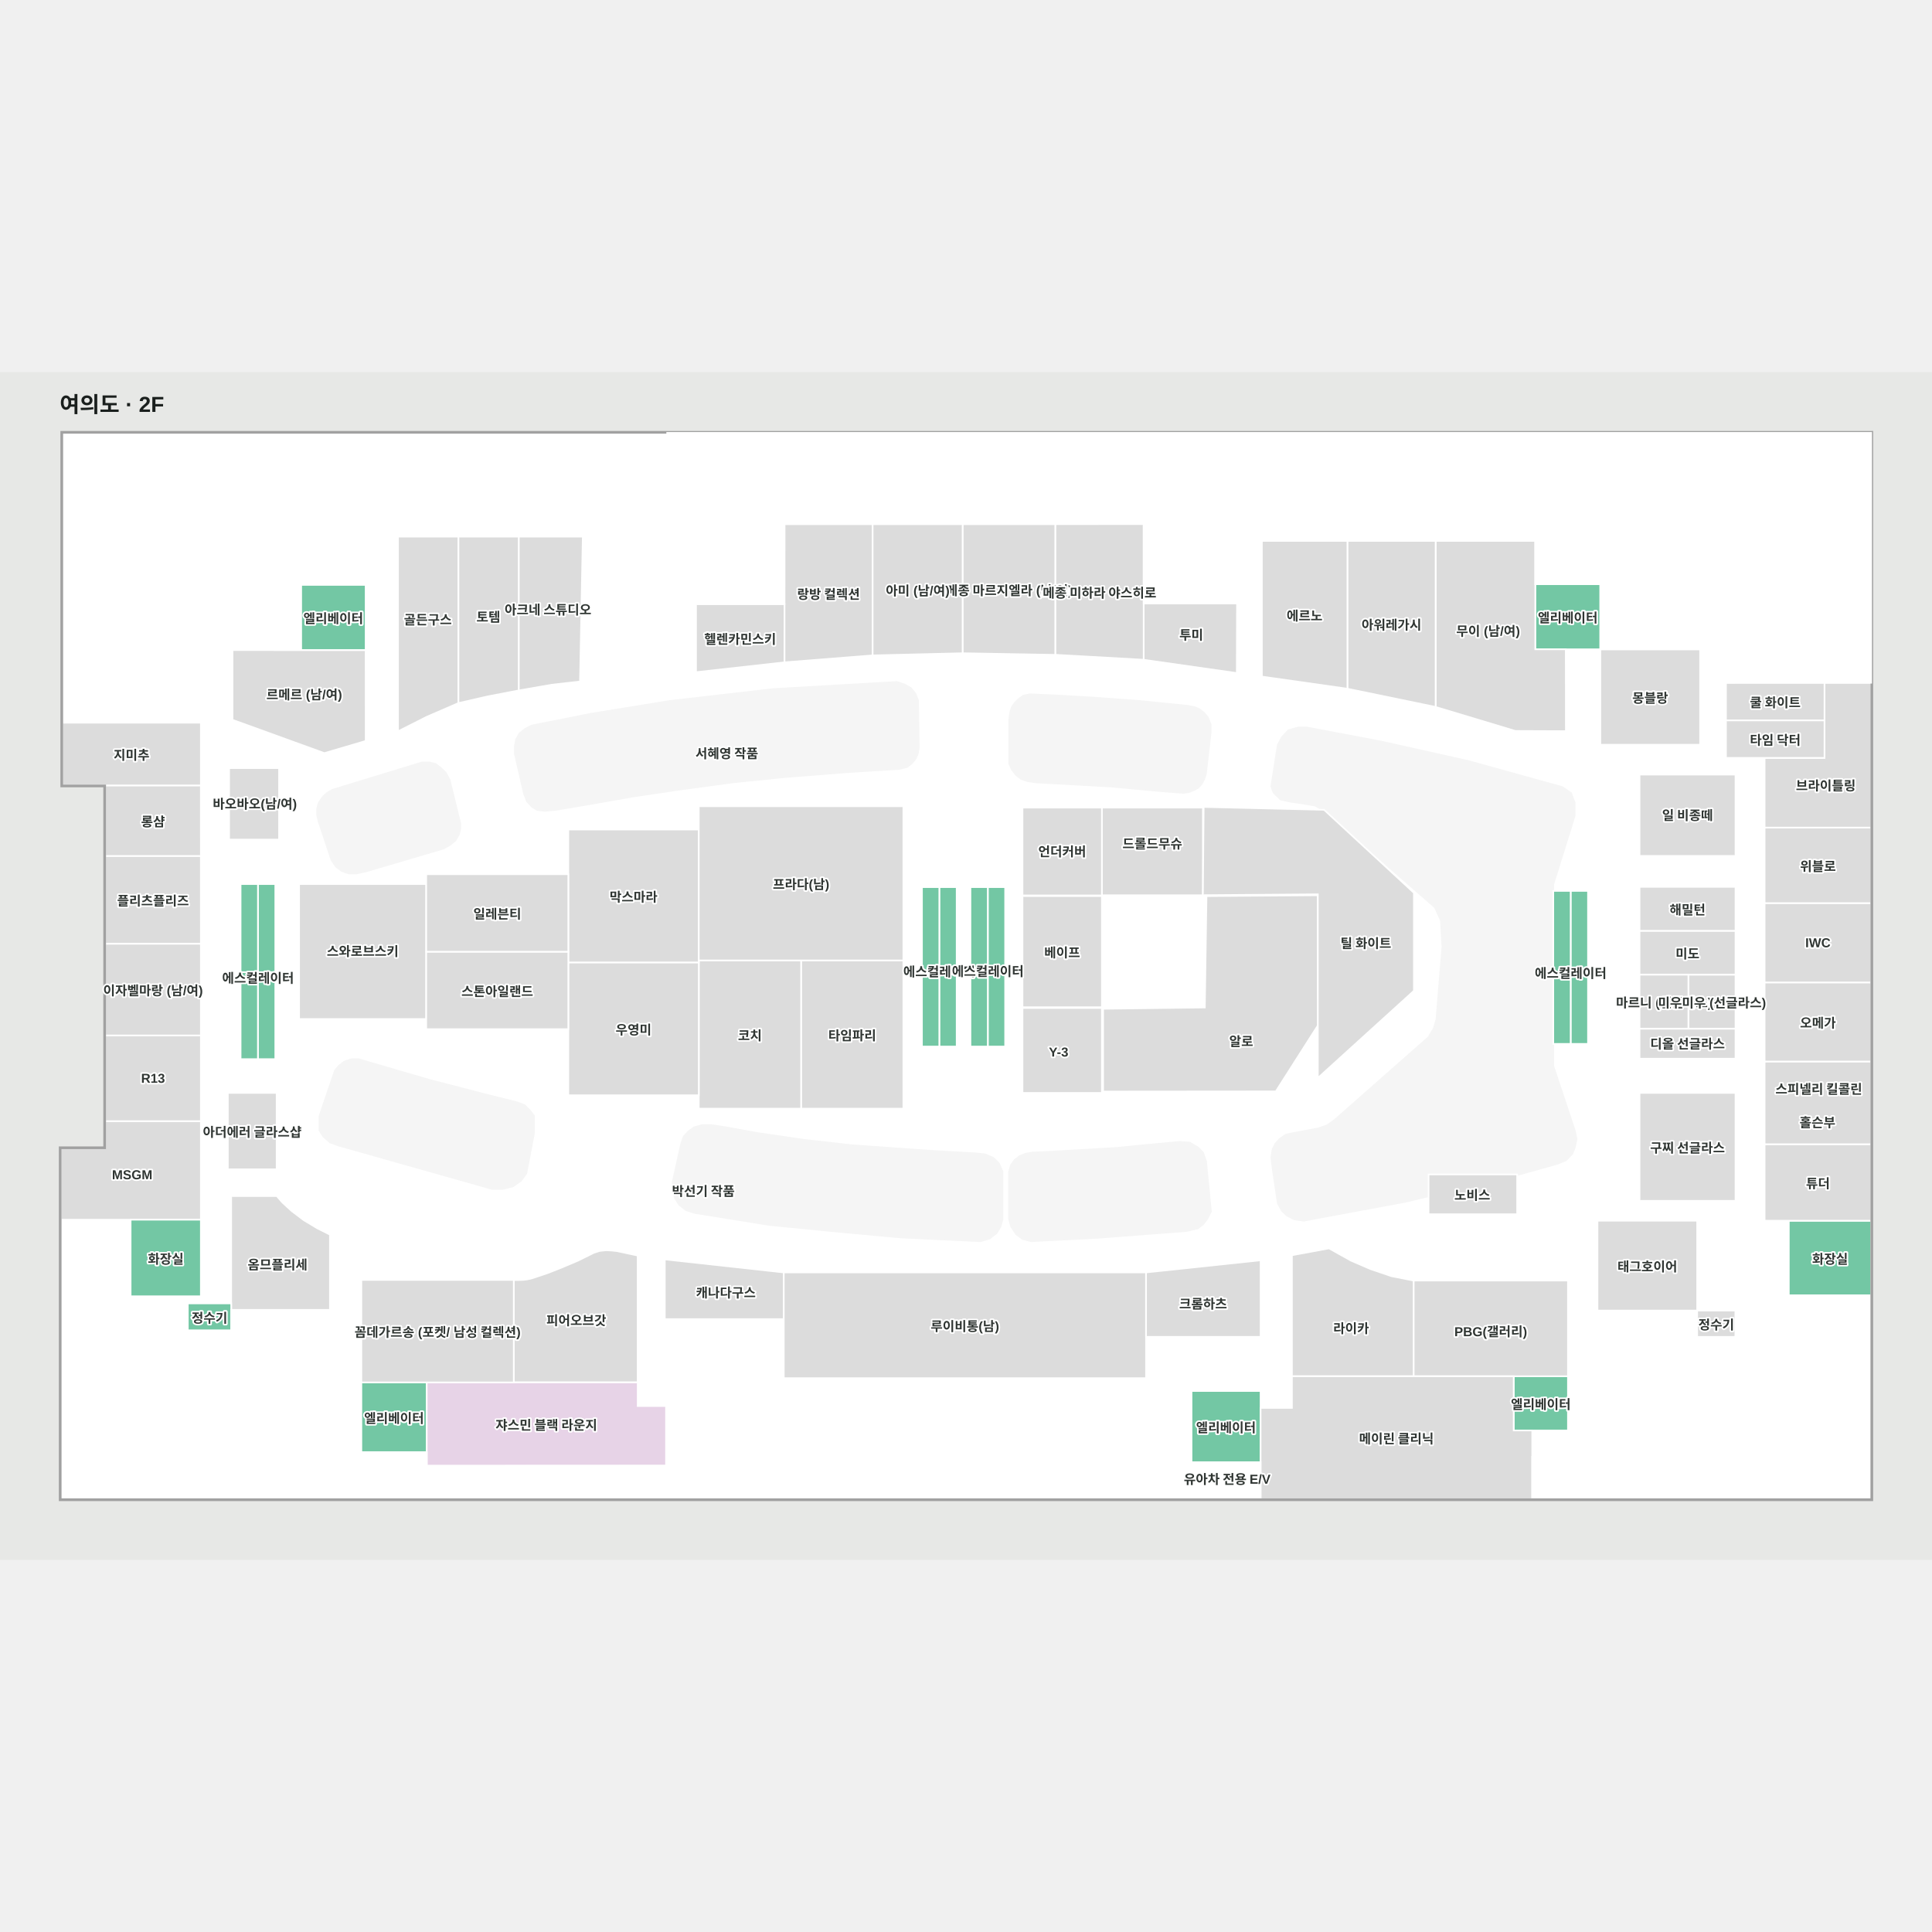
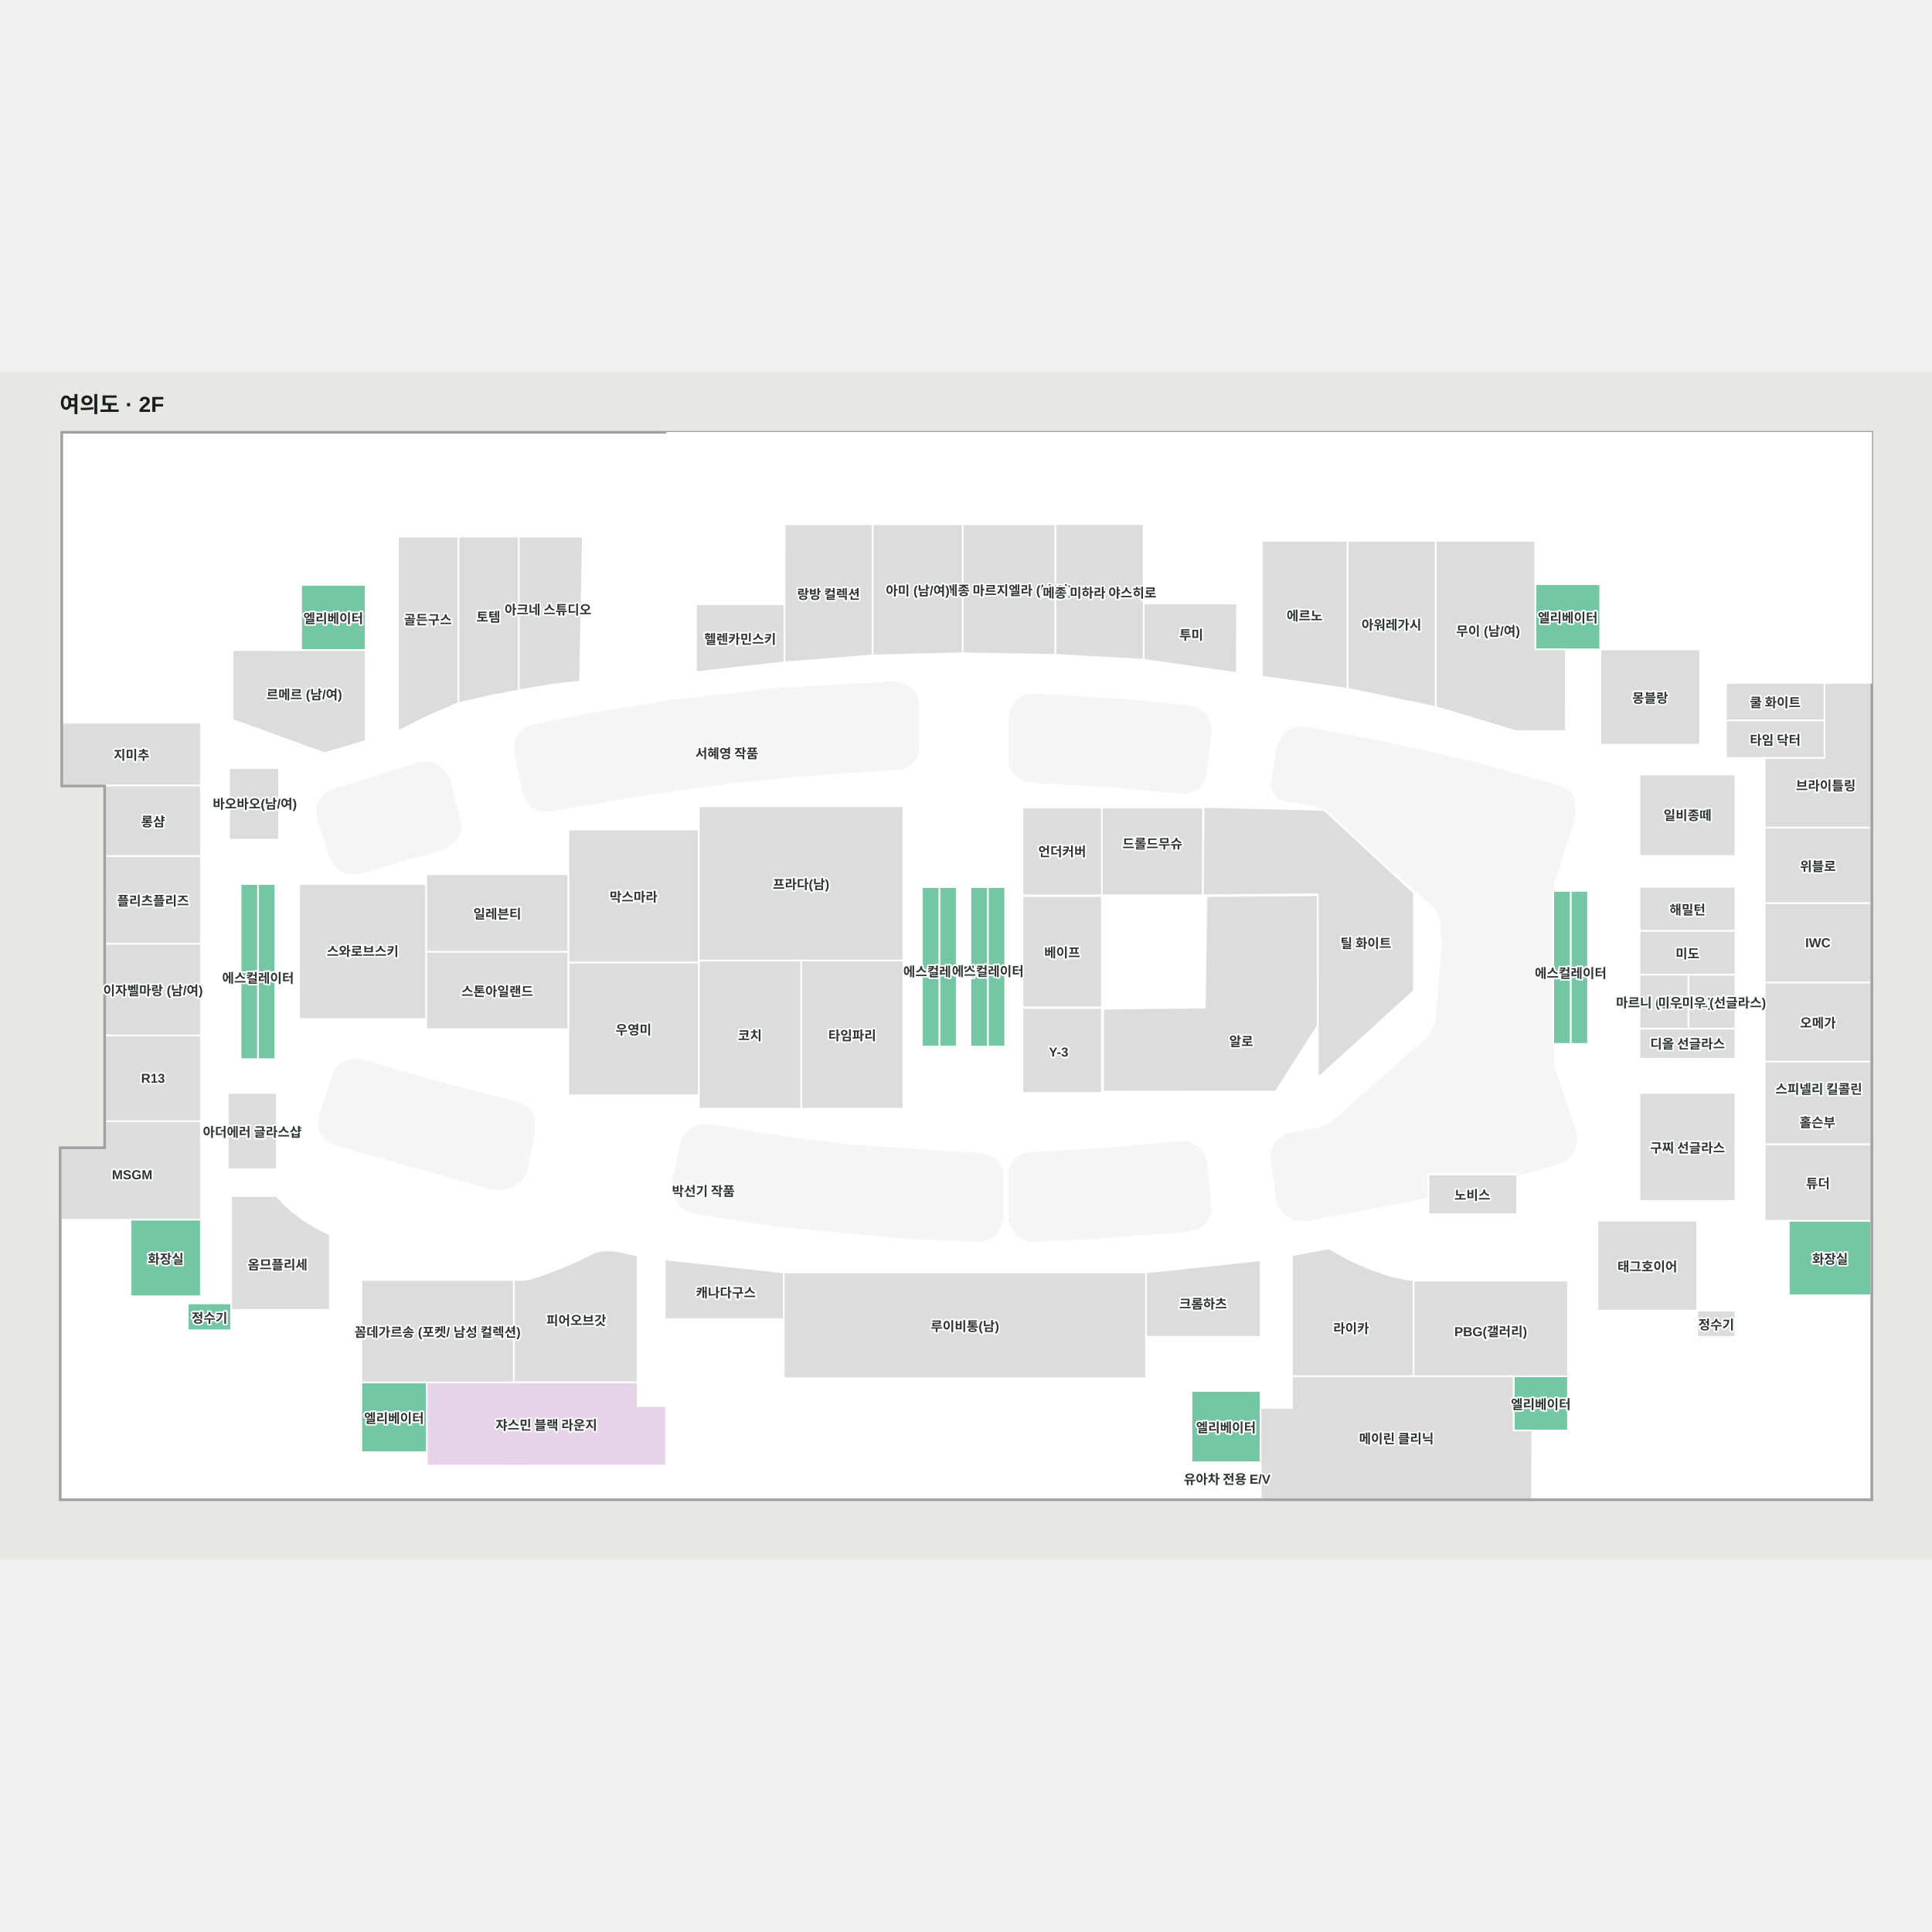
<svg xmlns="http://www.w3.org/2000/svg" viewBox="623.323 936.392 1781.345 1095.178" width="1200" height="1200" role="img" aria-labelledby="title desc">
  <rect x="623.323" y="936.392" width="1781.345" height="1095.178" fill="#e7e8e6" />
  <g>
    <polygon points="680.70,1317.50 720.30,1317.50 720.30,1652.10 679.30,1652.10 679.30,1975.60 2348.70,1975.60 2348.70,992.40 680.70,992.50" fill="#ffffff" fill-opacity="1" stroke="#ffffff" stroke-width="1.5" />
  </g>
  <g>
    <polygon points="2348.67,1787.65 2272.64,1787.65 2272.64,1718.84 2348.67,1718.84" fill="#73c7a4" fill-opacity="1" stroke="#ffffff" stroke-width="1.5" />
    <polygon points="2348.67,1718.84 2250.33,1718.84 2250.33,1648.31 2348.67,1648.31" fill="#dcdcdc" fill-opacity="1" stroke="#ffffff" stroke-width="1.5" />
    <polygon points="2348.67,1572.04 2250.33,1572.04 2250.33,1648.31 2348.67,1648.31" fill="#dcdcdc" fill-opacity="1" stroke="#ffffff" stroke-width="1.5" />
    <polygon points="2348.67,1499.12 2250.33,1499.12 2250.33,1572.04 2348.67,1572.04" fill="#dcdcdc" fill-opacity="1" stroke="#ffffff" stroke-width="1.5" />
    <polygon points="2348.67,1425.97 2250.33,1425.97 2250.33,1499.12 2348.67,1499.12" fill="#dcdcdc" fill-opacity="1" stroke="#ffffff" stroke-width="1.5" />
    <polygon points="2348.67,1356.40 2250.33,1356.40 2250.33,1425.97 2348.67,1425.97" fill="#dcdcdc" fill-opacity="1" stroke="#ffffff" stroke-width="1.5" />
    <polygon points="2250.33,1356.40 2250.33,1292.09 2305.54,1292.09 2305.54,1222.82 2348.67,1222.81 2348.67,1356.40" fill="#dcdcdc" fill-opacity="1" stroke="#ffffff" stroke-width="1.5" />
    <polygon points="808.51,1627.02 808.51,1717.91 679.32,1717.91 679.32,1652.07 720.33,1652.07 720.33,1627.02" fill="#dcdcdc" fill-opacity="1" stroke="#ffffff" stroke-width="1.5" />
    <polygon points="808.51,1547.99 720.33,1547.99 720.33,1627.02 808.51,1627.02" fill="#dcdcdc" fill-opacity="1" stroke="#ffffff" stroke-width="1.5" />
    <polygon points="808.51,1547.99 720.33,1547.99 720.33,1463.41 808.51,1463.41" fill="#dcdcdc" fill-opacity="1" stroke="#ffffff" stroke-width="1.5" />
    <polygon points="808.50,1382.52 720.33,1382.52 720.33,1463.41 808.51,1463.41" fill="#dcdcdc" fill-opacity="1" stroke="#ffffff" stroke-width="1.5" />
    <polygon points="808.50,1317.46 720.33,1317.46 720.33,1382.50 808.51,1382.50" fill="#dcdcdc" fill-opacity="1" stroke="#ffffff" stroke-width="1.5" />
    <polygon points="680.77,1317.46 808.51,1317.46 808.51,1259.65 680.77,1259.65 680.77,1317.46" fill="#dcdcdc" fill-opacity="1" stroke="#ffffff" stroke-width="1.5" />
    <polygon points="2075.25,1635.59 2055.49,1576.19 2055.49,1408.59 2075.25,1345.34 2075.25,1333.59 2071.91,1324.59 2063.99,1319.09 1977.49,1295.09 1896.99,1277.09 1828.41,1264.09 1820.24,1264.09 1811.24,1266.59 1805.24,1273.09 1801.49,1280.09 1795.49,1318.34 1797.55,1324.09 1803.97,1330.39 1813.37,1332.53 1823.00,1333.84 1835.93,1336.10 1845.11,1341.47 1946.38,1429.94 1951.88,1442.13 1952.49,1453.84 1953.24,1466.09 1952.64,1473.42 1947.74,1533.09 1945.49,1541.09 1940.49,1549.59 1897.09,1587.84 1853.99,1625.84 1846.99,1630.84 1839.24,1633.59 1828.99,1635.59 1815.24,1638.09 1808.74,1639.59 1803.24,1643.34 1799.24,1647.84 1796.74,1652.84 1795.49,1660.59 1796.74,1670.59 1801.49,1702.84 1805.37,1709.84 1809.99,1714.09 1816.74,1717.59 1825.49,1718.84 1834.49,1717.09 1919.24,1701.34 2024.49,1676.09 2059.25,1666.34 2067.25,1663.09 2072.99,1657.09 2075.25,1651.51 2076.99,1643.59" fill="#f5f5f5" fill-opacity="1" stroke="#f5f5f5" stroke-width="1.5" />
    <polygon points="1118.75,1261.22 1113.22,1262.41 1107.82,1265.17 1102.28,1269.52 1099.12,1275.19 1098.06,1281.12 1098.06,1288.36 1106.50,1325.26 1109.27,1332.25 1113.88,1337.25 1118.75,1340.15 1125.74,1340.94 1135.75,1340.02 1171.33,1333.96 1206.52,1327.77 1246.05,1321.84 1299.42,1314.59 1346.46,1309.84 1402.99,1305.36 1452.80,1302.20 1459.65,1300.49 1464.27,1296.93 1467.69,1292.58 1469.54,1288.23 1470.46,1282.57 1469.80,1239.34 1467.43,1233.02 1463.34,1227.88 1457.68,1224.59 1450.30,1222.08 1336.18,1228.67 1240.91,1239.61 1168.70,1251.34" fill="#f5f5f5" fill-opacity="1" stroke="#f5f5f5" stroke-width="1.5" />
    <polygon points="935.90,1649.61 927.54,1646.60 921.23,1640.95 917.85,1635.50 917.85,1628.54 917.85,1622.52 932.14,1580.39 935.90,1575.87 940.79,1572.11 947.57,1569.85 953.96,1569.85 962.61,1572.49 1019.42,1589.04 1070.21,1602.21 1100.30,1609.73 1107.07,1612.36 1111.59,1616.88 1115.72,1622.14 1115.72,1628.92 1115.72,1637.94 1108.58,1675.19 1103.69,1681.96 1096.16,1687.23 1087.13,1689.48 1076.98,1689.48" fill="#f5f5f5" fill-opacity="1" stroke="#f5f5f5" stroke-width="1.5" />
    <polygon points="880.60,1367.40 834.57,1367.40 834.57,1301.54 880.60,1301.54" fill="#dcdcdc" fill-opacity="1" stroke="#ffffff" stroke-width="1.5" />
    <polygon points="2223.50,1307.50 2135.00,1307.50 2135.00,1382.50 2223.50,1382.50" fill="#dcdcdc" fill-opacity="1" stroke="#ffffff" stroke-width="1.5" />
    <polygon points="2223.50,1451.50 2135.00,1451.50 2135.00,1492.00 2223.50,1492.00" fill="#dcdcdc" fill-opacity="1" stroke="#ffffff" stroke-width="1.5" />
    <polygon points="2180.13,1492.00 2135.00,1492.00 2135.00,1541.85 2180.13,1541.85" fill="#dcdcdc" fill-opacity="1" stroke="#ffffff" stroke-width="1.5" />
    <polygon points="2223.50,1700.50 2135.00,1700.50 2135.00,1601.00 2223.50,1601.00" fill="#dcdcdc" fill-opacity="1" stroke="#ffffff" stroke-width="1.5" />
    <polygon points="927.54,1731.67 915.76,1725.78 903.49,1718.41 892.45,1710.07 883.86,1702.22 878.46,1696.08 836.49,1696.08 836.49,1801.05 927.54,1801.05" fill="#dcdcdc" fill-opacity="1" stroke="#ffffff" stroke-width="1.5" />
    <polygon points="1677.79,1149.62 1677.79,1201.62 1763.85,1213.90 1764.00,1149.62" fill="#dcdcdc" fill-opacity="1" stroke="#ffffff" stroke-width="1.5" />
    <polygon points="808.51,1717.91 743.76,1717.91 743.76,1788.50 808.51,1788.50" fill="#73c7a4" fill-opacity="1" stroke="#ffffff" stroke-width="1.5" />
    <polygon points="2019.00,1912.23 2069.00,1912.23 2069.00,1862.23 2019.00,1862.23" fill="#73c7a4" fill-opacity="1" stroke="#ffffff" stroke-width="1.5" />
    <polygon points="956.50,1867.90 956.50,1932.19 1016.79,1932.19 1016.79,1867.90" fill="#73c7a4" fill-opacity="1" stroke="#ffffff" stroke-width="1.5" />
    <polygon points="960.45,1132.45 900.85,1132.45 900.85,1192.75 960.45,1192.75" fill="#73c7a4" fill-opacity="1" stroke="#ffffff" stroke-width="1.5" />
    <polygon points="2071.50,1490.15 2071.50,1555.81 2087.50,1555.81 2087.50,1490.15" fill="#73c7a4" fill-opacity="1" stroke="#ffffff" stroke-width="1.5" />
    <polygon points="2087.50,1490.15 2087.50,1414.74 2071.50,1414.74 2071.50,1490.15" fill="#73c7a4" fill-opacity="1" stroke="#ffffff" stroke-width="1.5" />
    <polygon points="2055.50,1490.15 2055.50,1555.81 2071.50,1555.81 2071.50,1490.15" fill="#73c7a4" fill-opacity="1" stroke="#ffffff" stroke-width="1.5" />
    <polygon points="2071.50,1414.74 2055.50,1414.74 2055.50,1490.15 2071.50,1490.15" fill="#73c7a4" fill-opacity="1" stroke="#ffffff" stroke-width="1.5" />
    <polygon points="861.12,1489.65 861.12,1569.85 877.15,1569.85 877.15,1489.65" fill="#73c7a4" fill-opacity="1" stroke="#ffffff" stroke-width="1.5" />
    <polygon points="877.16,1489.65 877.16,1408.44 861.16,1408.44 861.16,1489.65" fill="#73c7a4" fill-opacity="1" stroke="#ffffff" stroke-width="1.5" />
    <polygon points="845.16,1489.65 845.16,1569.85 861.12,1569.85 861.12,1489.65" fill="#73c7a4" fill-opacity="1" stroke="#ffffff" stroke-width="1.5" />
    <polygon points="861.15,1408.44 845.15,1408.44 845.15,1489.65 861.15,1489.65" fill="#73c7a4" fill-opacity="1" stroke="#ffffff" stroke-width="1.5" />
    <polygon points="1489.39,1489.65 1489.39,1558.25 1505.39,1558.25 1505.39,1489.65" fill="#73c7a4" fill-opacity="1" stroke="#ffffff" stroke-width="1.5" />
    <polygon points="1505.39,1489.65 1505.39,1411.25 1489.39,1411.25 1489.39,1489.65" fill="#73c7a4" fill-opacity="1" stroke="#ffffff" stroke-width="1.5" />
    <polygon points="1473.38,1489.65 1473.38,1558.25 1489.38,1558.25 1489.38,1489.65" fill="#73c7a4" fill-opacity="1" stroke="#ffffff" stroke-width="1.5" />
    <polygon points="1489.39,1411.25 1473.39,1411.25 1473.39,1489.65 1489.39,1489.65" fill="#73c7a4" fill-opacity="1" stroke="#ffffff" stroke-width="1.5" />
    <polygon points="1534.09,1489.65 1534.09,1558.25 1550.09,1558.25 1550.09,1489.65" fill="#73c7a4" fill-opacity="1" stroke="#ffffff" stroke-width="1.5" />
    <polygon points="1550.09,1489.65 1550.09,1411.25 1534.09,1411.25 1534.09,1489.65" fill="#73c7a4" fill-opacity="1" stroke="#ffffff" stroke-width="1.5" />
    <polygon points="1518.09,1489.65 1518.09,1558.25 1534.09,1558.25 1534.09,1489.65" fill="#73c7a4" fill-opacity="1" stroke="#ffffff" stroke-width="1.5" />
    <polygon points="1534.08,1411.25 1518.08,1411.25 1518.08,1489.65 1534.08,1489.65" fill="#73c7a4" fill-opacity="1" stroke="#ffffff" stroke-width="1.5" />
    <polygon points="1721.77,1875.77 1721.77,1941.58 1785.61,1941.58 1785.61,1875.77" fill="#73c7a4" fill-opacity="1" stroke="#ffffff" stroke-width="1.5" />
    <polygon points="1732.42,1337.94 1639.27,1337.94 1639.27,1418.75 1732.42,1418.75" fill="#dcdcdc" fill-opacity="1" stroke="#ffffff" stroke-width="1.5" />
    <polygon points="1639.27,1419.48 1566.08,1419.48 1566.08,1521.98 1639.27,1521.98" fill="#dcdcdc" fill-opacity="1" stroke="#ffffff" stroke-width="1.5" />
    <polygon points="1639.27,1522.69 1566.08,1522.69 1566.08,1601.00 1639.27,1601.00" fill="#dcdcdc" fill-opacity="1" stroke="#ffffff" stroke-width="1.5" />
    <polygon points="1639.27,1337.94 1566.08,1337.94 1566.08,1418.91 1639.27,1418.91" fill="#dcdcdc" fill-opacity="1" stroke="#ffffff" stroke-width="1.5" />
    <polygon points="1251.50,1647.47 1253.74,1641.25 1257.71,1636.78 1263.43,1632.66 1270.64,1630.66 1279.35,1630.66 1292.28,1632.66 1321.87,1638.02 1364.39,1644.24 1408.40,1649.21 1443.46,1651.70 1482.25,1654.43 1522.29,1656.67 1531.73,1657.67 1539.19,1660.90 1544.42,1666.12 1547.65,1673.58 1547.65,1682.78 1547.65,1717.34 1545.77,1724.31 1542.18,1730.27 1535.71,1735.25 1527.26,1737.73 1500.90,1736.49 1453.66,1734.25 1399.57,1729.28 1333.31,1722.81 1263.68,1711.62 1255.97,1709.14 1249.51,1704.16 1245.78,1698.20 1243.54,1690.48 1243.54,1683.28" fill="#f5f5f5" fill-opacity="1" stroke="#f5f5f5" stroke-width="1.5" />
    <polygon points="1574.99,1655.99 1569.33,1656.99 1563.66,1659.16 1558.99,1662.66 1555.49,1667.49 1553.66,1673.83 1553.66,1716.99 1555.66,1724.33 1560.33,1731.33 1566.16,1735.66 1573.99,1737.73 1634.49,1734.66 1717.16,1728.33 1727.49,1725.99 1732.66,1722.16 1736.83,1716.49 1739.83,1710.33 1735.33,1663.99 1732.49,1655.99 1727.66,1651.16 1720.33,1646.83 1710.83,1646.16 1678.66,1649.16 1653.49,1651.66 1625.49,1653.33 1595.99,1654.99" fill="#f5f5f5" fill-opacity="1" stroke="#f5f5f5" stroke-width="1.5" />
    <polygon points="929.64,1321.56 925.03,1324.32 921.08,1327.88 916.99,1333.93 915.68,1339.08 915.68,1344.35 916.86,1350.02 928.99,1386.26 933.07,1392.32 938.47,1396.40 944.80,1398.64 952.18,1398.64 961.53,1396.54 1032.56,1375.58 1038.62,1372.03 1043.37,1368.07 1046.40,1362.80 1047.71,1357.79 1047.71,1352.52 1037.83,1312.33 1034.27,1305.74 1029.40,1301.00 1024.79,1297.70 1019.25,1296.26 1012.53,1296.26" fill="#f5f5f5" fill-opacity="1" stroke="#f5f5f5" stroke-width="1.5" />
    <polygon points="1572.96,1233.45 1567.17,1234.61 1562.97,1237.51 1559.35,1240.84 1556.31,1245.18 1554.86,1249.81 1553.85,1256.62 1553.85,1292.09 1553.85,1297.74 1556.46,1303.09 1560.22,1308.02 1564.85,1311.49 1570.50,1313.52 1578.46,1314.68 1646.94,1318.44 1692.40,1322.64 1714.12,1324.38 1719.91,1323.51 1724.83,1321.48 1728.31,1319.45 1731.35,1315.98 1733.52,1311.92 1735.26,1306.42 1739.60,1268.49 1739.60,1261.40 1736.99,1254.74 1733.23,1250.39 1729.18,1247.21 1724.83,1245.33 1717.88,1244.02 1673.00,1239.54 1633.48,1236.64 1598.88,1234.61" fill="#f5f5f5" fill-opacity="1" stroke="#f5f5f5" stroke-width="1.5" />
    <polygon points="1345.99,1766.52 1236.28,1754.49 1236.28,1809.60 1345.99,1809.60" fill="#dcdcdc" fill-opacity="1" stroke="#ffffff" stroke-width="1.5" />
    <polygon points="2069.00,1774.00 1926.67,1774.00 1926.67,1862.23 2069.00,1862.23" fill="#dcdcdc" fill-opacity="1" stroke="#ffffff" stroke-width="1.5" />
    <polygon points="1926.67,1774.00 1906.33,1770.00 1886.78,1763.34 1869.00,1755.67 1848.67,1744.33 1814.50,1750.67 1814.50,1862.23 1926.67,1862.23" fill="#dcdcdc" fill-opacity="1" stroke="#ffffff" stroke-width="1.5" />
    <polygon points="1192.26,1746.86 1187.53,1746.35 1182.18,1746.06 1176.10,1746.71 1170.69,1748.51 1156.25,1755.65 1142.25,1761.58 1128.85,1766.90 1115.23,1771.50 1112.17,1772.37 1108.72,1773.04 1105.57,1773.40 1102.00,1773.51 1097.02,1773.51 1097.02,1867.88 1211.25,1867.88 1211.25,1750.95" fill="#dcdcdc" fill-opacity="1" stroke="#ffffff" stroke-width="1.5" />
    <polygon points="1346.60,1076.50 1346.60,1204.00 1427.90,1197.60 1427.90,1076.50" fill="#dcdcdc" fill-opacity="1" stroke="#ffffff" stroke-width="1.5" />
    <polygon points="1211.30,1867.90 1016.80,1867.90 1016.80,1944.80 1237.40,1944.70 1237.40,1889.70 1211.30,1889.70" fill="#e7d3e7" fill-opacity="1" stroke="#ffffff" stroke-width="1.5" />
    <polygon points="1427.90,1076.50 1427.90,1197.60 1511.00,1195.60 1511.00,1076.50" fill="#dcdcdc" fill-opacity="1" stroke="#ffffff" stroke-width="1.5" />
    <polygon points="1511.00,1076.50 1511.00,1195.60 1596.40,1197.10 1596.40,1076.50" fill="#dcdcdc" fill-opacity="1" stroke="#ffffff" stroke-width="1.5" />
    <polygon points="1016.33,1532.86 899.10,1532.86 899.10,1408.44 1016.33,1408.44" fill="#dcdcdc" fill-opacity="1" stroke="#ffffff" stroke-width="1.5" />
    <polygon points="878.38,1671.42 833.41,1671.42 833.41,1601.00 878.38,1601.00" fill="#dcdcdc" fill-opacity="1" stroke="#ffffff" stroke-width="1.5" />
    <polygon points="796.49,1795.08 796.49,1820.08 836.49,1820.08 836.49,1795.08" fill="#73c7a4" fill-opacity="1" stroke="#ffffff" stroke-width="1.5" />
    <polygon points="680.77,1221.10 837.70,1221.10 837.70,1192.70 900.85,1192.70 900.85,1132.45 990.30,1132.45 990.30,1088.10 1097.00,1088.10 1097.00,992.39 680.77,992.39" fill="#ffffff" fill-opacity="1" stroke="#ffffff" stroke-width="1.5" />
    <polygon points="2019.00,1862.23 1814.50,1862.23 1814.50,1891.44 1785.61,1891.44 1785.61,1975.57 2036.08,1975.57 2036.08,1912.23 2019.00,1912.23" fill="#dcdcdc" fill-opacity="1" stroke="#ffffff" stroke-width="1.5" />
    <polygon points="1680.00,1825.87 1680.00,1864.00 1645.50,1864.00 1645.50,1924.00 1346.00,1924.00 1346.00,1809.60 1236.30,1809.60 1236.70,1866.90 1295.30,1867.10 1295.50,1944.70 1016.80,1944.80 1016.80,1932.20 956.50,1932.20 956.60,1959.70 927.60,1959.70 927.54,1801.05 836.49,1801.05 836.50,1820.00 808.50,1820.00 679.32,1820.00 679.32,1975.57 1785.61,1975.57 1785.61,1941.58 1721.80,1941.60 1721.80,1875.80 1785.61,1875.77 1785.61,1825.87" fill="#ffffff" fill-opacity="1" stroke="#ffffff" stroke-width="1.5" />
    <polygon points="2227.64,1869.94 2188.16,1869.94 2188.16,1801.67 2096.24,1801.67 2096.24,1954.18 2067.36,1954.18 2067.36,1936.50 2036.08,1936.50 2036.08,1975.57 2348.67,1975.57 2348.67,1787.65 2227.64,1787.65" fill="#ffffff" fill-opacity="1" stroke="#ffffff" stroke-width="1.5" />
    <polygon points="837.70,1192.70 837.70,1220.30 837.70,1257.00 922.40,1287.70 960.50,1276.50 960.45,1192.75 900.85,1192.75" fill="#dcdcdc" fill-opacity="1" stroke="#ffffff" stroke-width="1.5" />
    <polygon points="2348.67,991.41 679.77,991.41 679.77,1318.46 719.34,1318.46 719.34,1651.06 678.32,1651.06 678.32,1976.57 2349.67,1976.57 2349.67,991.39 2348.67,991.41 2348.67,1975.57 2348.67,1975.57 2348.67,1975.57 679.32,1975.57 679.32,1975.57 679.32,1652.07 720.33,1652.07 720.33,1317.46 680.77,1317.46 680.77,1317.46 680.77,1317.46 680.77,992.41 680.77,992.41 680.77,992.41 2348.67,992.41" fill="#a1a1a1" fill-opacity="1" stroke="#a1a1a1" stroke-width="1.5" />
    <polygon points="1101.57,1088.10 1101.57,1229.93 1132.10,1224.63 1158.11,1221.71 1160.68,1088.10" fill="#dcdcdc" fill-opacity="1" stroke="#ffffff" stroke-width="1.5" />
    <polygon points="1045.93,1088.10 1045.93,1241.60 1072.99,1235.41 1101.57,1229.93 1101.57,1088.10" fill="#dcdcdc" fill-opacity="1" stroke="#ffffff" stroke-width="1.5" />
    <polygon points="990.30,1088.10 990.30,1267.60 1016.84,1254.20 1045.93,1241.60 1045.93,1088.10" fill="#dcdcdc" fill-opacity="1" stroke="#ffffff" stroke-width="1.5" />
    <polygon points="1361.93,1478.85 1456.25,1478.85 1456.25,1615.51 1361.93,1615.51" fill="#dcdcdc" fill-opacity="1" stroke="#ffffff" stroke-width="1.5" />
    <polygon points="1267.61,1478.85 1361.93,1478.85 1361.93,1615.51 1267.61,1615.51" fill="#dcdcdc" fill-opacity="1" stroke="#ffffff" stroke-width="1.5" />
    <polygon points="1147.32,1480.66 1267.61,1480.66 1267.61,1603.17 1147.32,1603.17" fill="#dcdcdc" fill-opacity="1" stroke="#ffffff" stroke-width="1.5" />
    <polygon points="1147.32,1358.15 1267.61,1358.15 1267.61,1480.66 1147.32,1480.66" fill="#dcdcdc" fill-opacity="1" stroke="#ffffff" stroke-width="1.5" />
    <polygon points="1456.25,1336.67 1267.61,1336.67 1267.61,1478.85 1456.25,1478.85" fill="#dcdcdc" fill-opacity="1" stroke="#ffffff" stroke-width="1.5" />
    <polygon points="1838.75,1538.29 1799.64,1599.59 1640.43,1599.73 1640.43,1523.43 1734.20,1522.23 1735.74,1419.54 1838.27,1418.75" fill="#dcdcdc" fill-opacity="1" stroke="#ffffff" stroke-width="1.5" />
    <polygon points="1016.33,1470.78 1147.32,1470.78 1147.32,1542.20 1016.33,1542.20" fill="#dcdcdc" fill-opacity="1" stroke="#ffffff" stroke-width="1.5" />
    <polygon points="1844.15,1339.98 1733.14,1337.33 1732.42,1418.69 1838.39,1417.88 1838.39,1587.25 1926.99,1506.82 1926.99,1420.37 1926.99,1416.55" fill="#dcdcdc" fill-opacity="1" stroke="#ffffff" stroke-width="1.5" />
    <polygon points="1016.33,1399.35 1147.32,1399.35 1147.32,1470.78 1016.33,1470.78" fill="#dcdcdc" fill-opacity="1" stroke="#ffffff" stroke-width="1.5" />
    <polygon points="2214.71,1257.47 2305.54,1257.47 2305.54,1292.09 2214.71,1292.09" fill="#dcdcdc" fill-opacity="1" stroke="#ffffff" stroke-width="1.5" />
    <polygon points="2214.71,1222.85 2305.54,1222.85 2305.54,1257.47 2214.71,1257.47" fill="#dcdcdc" fill-opacity="1" stroke="#ffffff" stroke-width="1.5" />
    <polygon points="2038.86,1131.97 2038.86,1190.97 2038.86,1191.97 2067.00,1191.97 2098.86,1191.97 2098.86,1131.97" fill="#73c7a4" fill-opacity="1" stroke="#ffffff" stroke-width="1.5" />
    <polygon points="1596.47,1076.49 1596.47,1197.04 1677.79,1201.62 1677.79,1076.49" fill="#dcdcdc" fill-opacity="1" stroke="#ffffff" stroke-width="1.5" />
    <polygon points="1264.90,1150.30 1264.90,1213.10 1346.60,1204.00 1346.63,1150.30" fill="#dcdcdc" fill-opacity="1" stroke="#ffffff" stroke-width="1.5" />
    <polygon points="2067.00,1191.97 2038.86,1191.97 2038.86,1190.97 2038.86,1131.97 2038.86,1092.00 2038.12,1092.00 2032.31,1092.00 1947.00,1092.00 1947.00,1092.00 1947.00,1245.14 2020.57,1267.27 2067.08,1267.45" fill="#dcdcdc" fill-opacity="1" stroke="#ffffff" stroke-width="1.5" />
    <polygon points="1865.67,1092.00 1865.67,1228.33 1947.00,1245.14 1947.00,1092.00" fill="#dcdcdc" fill-opacity="1" stroke="#ffffff" stroke-width="1.5" />
    <polygon points="1786.67,1092.00 1786.67,1217.12 1865.67,1228.33 1865.67,1092.00" fill="#dcdcdc" fill-opacity="1" stroke="#ffffff" stroke-width="1.5" />
    <polygon points="2098.86,1279.97 2190.86,1279.97 2190.86,1191.97 2098.86,1191.97" fill="#dcdcdc" fill-opacity="1" stroke="#ffffff" stroke-width="1.5" />
    <polygon points="1238.46,992.39 1238.80,1078.28 1211.77,1078.28 1211.77,1220.34 1264.90,1213.10 1264.90,1150.30 1346.63,1150.30 1346.68,1076.50 1427.90,1076.50 1427.90,1076.50 1677.82,1076.49 1677.82,1149.62 1764.01,1149.62 1763.86,1213.90 1786.67,1217.12 1786.67,1092.00 1947.00,1092.00 1947.00,1092.00 2032.31,1092.00 2038.12,1092.00 2038.86,1092.00 2038.86,1131.97 2098.86,1131.97 2098.86,1173.28 2098.86,1191.00 2098.86,1191.97 2214.72,1191.97 2214.71,1222.85 2348.57,1222.81 2348.57,992.42" fill="#ffffff" fill-opacity="1" stroke="#ffffff" stroke-width="1.5" />
    <polygon points="1680.00,1864.00 1345.99,1864.00 1345.99,1766.52 1680.00,1766.52" fill="#dcdcdc" fill-opacity="1" stroke="#ffffff" stroke-width="1.5" />
    <polygon points="2096.24,1801.67 2188.16,1801.67 2188.16,1718.84 2096.24,1718.84" fill="#dcdcdc" fill-opacity="1" stroke="#ffffff" stroke-width="1.5" />
    <polygon points="2223.50,1492.06 2180.13,1492.06 2180.13,1541.91 2223.50,1541.91" fill="#dcdcdc" fill-opacity="1" stroke="#ffffff" stroke-width="1.5" />
    <polygon points="2223.50,1541.85 2135.00,1541.85 2135.00,1569.44 2223.50,1569.44" fill="#dcdcdc" fill-opacity="1" stroke="#ffffff" stroke-width="1.5" />
    <polygon points="2188.16,1801.67 2188.16,1825.95 2223.35,1825.95 2223.35,1801.67" fill="#dcdcdc" fill-opacity="1" stroke="#ffffff" stroke-width="1.5" />
    <polygon points="956.50,1773.43 1097.02,1773.43 1097.02,1867.90 956.50,1867.90" fill="#dcdcdc" fill-opacity="1" stroke="#ffffff" stroke-width="1.5" />
    <polygon points="2223.50,1411.00 2135.00,1411.00 2135.00,1451.50 2223.50,1451.50" fill="#dcdcdc" fill-opacity="1" stroke="#ffffff" stroke-width="1.5" />
    <polygon points="1680.00,1766.52 1680.00,1825.87 1785.61,1825.87 1785.61,1755.30" fill="#dcdcdc" fill-opacity="1" stroke="#ffffff" stroke-width="1.5" />
    <polygon points="2022.18,1676.16 1940.49,1676.16 1940.49,1712.86 2022.18,1712.86" fill="#dcdcdc" fill-opacity="1" stroke="#ffffff" stroke-width="1.5" />
  </g>
  <g font-family="Arial, 'Noto Sans KR', sans-serif" font-size="12" font-weight="600" fill="#303633" stroke="#fff" stroke-width="3" paint-order="stroke" stroke-linejoin="round">
    <text x="1906.333" y="1168.57" text-anchor="middle" dominant-baseline="central">아워레가시</text>
    <text x="879.234" y="1758.512" text-anchor="middle" dominant-baseline="central">옴므플리세</text>
    <text x="1869.092" y="1817.194" text-anchor="middle" dominant-baseline="central">라이카</text>
    <text x="1910.844" y="1918.9" text-anchor="middle" dominant-baseline="central">메이린 클리닉</text>
    <text x="1997.833" y="1818.116" text-anchor="middle" dominant-baseline="central">PBG(갤러리)</text>
    <text x="1685.841" y="1370.329" text-anchor="middle" dominant-baseline="central">드롤드무슈</text>
    <text x="744.64" y="1288.558" text-anchor="middle" dominant-baseline="central">지미추</text>
    <text x="855.895" y="1636.208" text-anchor="middle" dominant-baseline="central">아더에러 글라스샵</text>
    <text x="1387.25" y="1140.25" text-anchor="middle" dominant-baseline="central">랑방 컬렉션</text>
    <text x="1305.766" y="1181.703" text-anchor="middle" dominant-baseline="central">헬렌카민스키</text>
    <text x="1553.7" y="1136.8" text-anchor="middle" dominant-baseline="central">메종 마르지엘라 (남/여)</text>
    <text x="1469.45" y="1137.05" text-anchor="middle" dominant-baseline="central">아미 (남/여)</text>
    <text x="1637.131" y="1139.057" text-anchor="middle" dominant-baseline="central">메종 미하라 야스히로</text>
    <text x="1721.716" y="1177.831" text-anchor="middle" dominant-baseline="central">투미</text>
    <text x="903.83" y="1232.844" text-anchor="middle" dominant-baseline="central">르메르 (남/여)</text>
    <text x="1995.401" y="1174.291" text-anchor="middle" dominant-baseline="central">무이 (남/여)</text>
    <text x="764.423" y="1505.7" text-anchor="middle" dominant-baseline="central">이자벨마랑 (남/여)</text>
    <text x="2157.565" y="1516.926" text-anchor="middle" dominant-baseline="central">마르니 (선글라스)</text>
    <text x="1026.762" y="1820.666" text-anchor="middle" dominant-baseline="central">꼼데가르송 (포켓/ 남성 컬렉션)</text>
    <text x="1127.1" y="1906.35" text-anchor="middle" dominant-baseline="central">쟈스민 블랙 라운지</text>
    <text x="1882.667" y="1462.153" text-anchor="middle" dominant-baseline="central">틸 화이트</text>
    <text x="1602.676" y="1377.551" text-anchor="middle" dominant-baseline="central">언더커버</text>
    <text x="1754.788" y="1956.272" text-anchor="middle" dominant-baseline="central">유아차 전용 E/V</text>
    <text x="861.233" y="1494.223" text-anchor="middle" dominant-baseline="central">에스컬레이터</text>
    <text x="1489.268" y="1488.331" text-anchor="middle" dominant-baseline="central">에스컬레이터</text>
    <text x="1534.133" y="1487.982" text-anchor="middle" dominant-baseline="central">에스컬레이터</text>
    <text x="2071.478" y="1489.719" text-anchor="middle" dominant-baseline="central">에스컬레이터</text>
    <text x="2068.856" y="1161.972" text-anchor="middle" dominant-baseline="central">엘리베이터</text>
    <text x="2044" y="1887.232" text-anchor="middle" dominant-baseline="central">엘리베이터</text>
    <text x="1753.69" y="1908.675" text-anchor="middle" dominant-baseline="central">엘리베이터</text>
    <text x="986.643" y="1900.047" text-anchor="middle" dominant-baseline="central">엘리베이터</text>
    <text x="930.646" y="1162.598" text-anchor="middle" dominant-baseline="central">엘리베이터</text>
    <text x="2205.753" y="1813.806" text-anchor="middle" dominant-baseline="central">정수기</text>
    <text x="2310.656" y="1753.245" text-anchor="middle" dominant-baseline="central">화장실</text>
    <text x="816.488" y="1807.578" text-anchor="middle" dominant-baseline="central">정수기</text>
    <text x="776.136" y="1753.204" text-anchor="middle" dominant-baseline="central">화장실</text>
    <text x="1293.483" y="1287.122" text-anchor="middle" dominant-baseline="central">서혜영 작품</text>
    <text x="1271.832" y="1690.689" text-anchor="middle" dominant-baseline="central">박선기 작품</text>
    <text x="1512.994" y="1815.259" text-anchor="middle" dominant-baseline="central">루이비통(남)</text>
    <text x="2299.501" y="1535.578" text-anchor="middle" dominant-baseline="central">오메가</text>
    <text x="1732.623" y="1794.615" text-anchor="middle" dominant-baseline="central">크롬하츠</text>
    <text x="1826.167" y="1160.167" text-anchor="middle" dominant-baseline="central">에르노</text>
    <text x="764.423" y="1422.964" text-anchor="middle" dominant-baseline="central">플리츠플리즈</text>
    <text x="2142.2" y="1760.252" text-anchor="middle" dominant-baseline="central">태그호이어</text>
    <text x="2260.128" y="1240.161" text-anchor="middle" dominant-baseline="central">쿨 화이트</text>
-     <text x="2179.25" y="1344.116" text-anchor="middle" dominant-baseline="central">일 비종떼</text>
+     <text x="2179.25" y="1344.116" text-anchor="middle" dominant-baseline="central">일비종떼</text>
    <text x="2179.25" y="1431.25" text-anchor="middle" dominant-baseline="central">해밀턴</text>
    <text x="2179.25" y="1471.75" text-anchor="middle" dominant-baseline="central">미도</text>
    <text x="2179.25" y="1650.75" text-anchor="middle" dominant-baseline="central">구찌 선글라스</text>
    <text x="2201.815" y="1516.986" text-anchor="middle" dominant-baseline="central">미우미우 (선글라스)</text>
    <text x="2179.25" y="1554.862" text-anchor="middle" dominant-baseline="central">디올 선글라스</text>
    <text x="2300.301" y="1596.569" text-anchor="middle" dominant-baseline="central">스피넬리 킬콜린</text>
    <text x="2260.128" y="1274.782" text-anchor="middle" dominant-baseline="central">타임 닥터</text>
    <text x="1154.669" y="1809.889" text-anchor="middle" dominant-baseline="central">피어오브갓</text>
    <text x="957.715" y="1469.515" text-anchor="middle" dominant-baseline="central">스와로브스키</text>
    <text x="1081.827" y="1435.064" text-anchor="middle" dominant-baseline="central">일레븐티</text>
    <text x="1081.827" y="1506.489" text-anchor="middle" dominant-baseline="central">스톤아일랜드</text>
    <text x="1207.466" y="1541.912" text-anchor="middle" dominant-baseline="central">우영미</text>
    <text x="1207.466" y="1419.404" text-anchor="middle" dominant-baseline="central">막스마라</text>
    <text x="1361.926" y="1407.757" text-anchor="middle" dominant-baseline="central">프라다(남)</text>
    <text x="1409.086" y="1547.178" text-anchor="middle" dominant-baseline="central">타임파리</text>
    <text x="858.271" y="1333.643" text-anchor="middle" dominant-baseline="central">바오바오(남/여)</text>
    <text x="1767.758" y="1552.602" text-anchor="middle" dominant-baseline="central">알로</text>
    <text x="764.423" y="1349.981" text-anchor="middle" dominant-baseline="central">롱샴</text>
    <text x="764.423" y="1587.508" text-anchor="middle" dominant-baseline="central">R13</text>
    <text x="745.214" y="1676.436" text-anchor="middle" dominant-baseline="central">MSGM</text>
    <text x="1017.773" y="1163.796" text-anchor="middle" dominant-baseline="central">골든구스</text>
    <text x="1073.615" y="1161.266" text-anchor="middle" dominant-baseline="central">토템</text>
    <text x="2144.856" y="1235.972" text-anchor="middle" dominant-baseline="central">몽블랑</text>
    <text x="2299.501" y="1462.546" text-anchor="middle" dominant-baseline="central">IWC</text>
    <text x="2299.501" y="1683.573" text-anchor="middle" dominant-baseline="central">튜더</text>
    <text x="2299.501" y="1391.186" text-anchor="middle" dominant-baseline="central">위블로</text>
    <text x="2306.751" y="1316.793" text-anchor="middle" dominant-baseline="central">브라이틀링</text>
    <text x="1128.579" y="1154.611" text-anchor="middle" dominant-baseline="central">아크네 스튜디오</text>
    <text x="1292.541" y="1784.326" text-anchor="middle" dominant-baseline="central">캐나다구스</text>
    <text x="1599.388" y="1563.316" text-anchor="middle" dominant-baseline="central">Y-3</text>
    <text x="1314.767" y="1547.178" text-anchor="middle" dominant-baseline="central">코치</text>
    <text x="1602.676" y="1470.732" text-anchor="middle" dominant-baseline="central">베이프</text>
    <text x="1980.813" y="1694.314" text-anchor="middle" dominant-baseline="central">노비스</text>
    <text x="2299.084" y="1627.37" text-anchor="middle" dominant-baseline="central">홀슨부</text>
  </g>
  <text x="678.323" y="973.392" font-family="Arial, 'Noto Sans KR', sans-serif" font-size="20" font-weight="700" fill="#1a1f1d">여의도 · 2F</text>
</svg>
